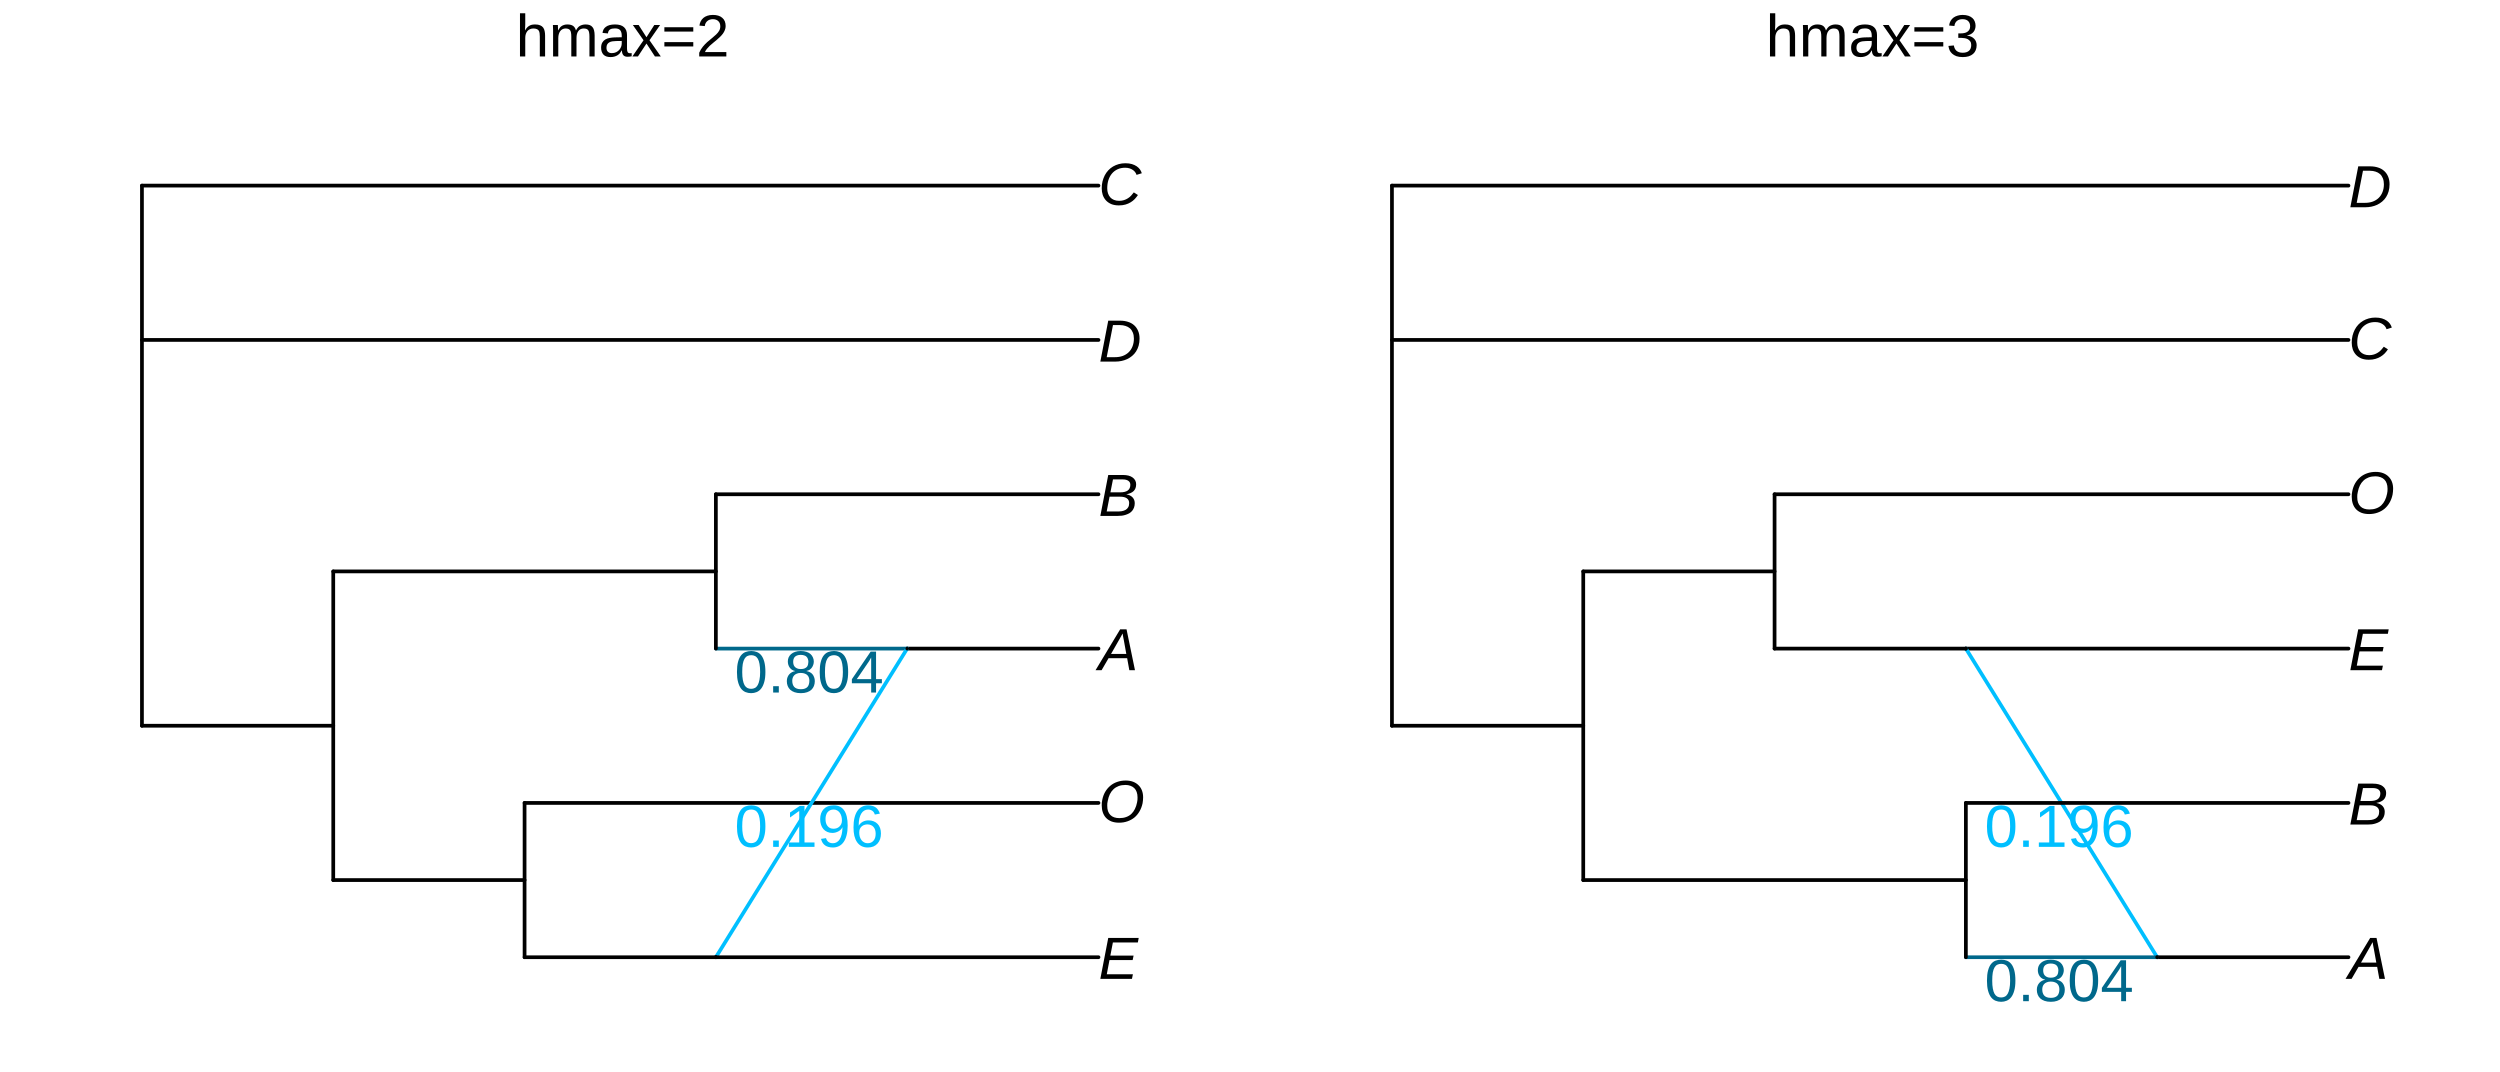
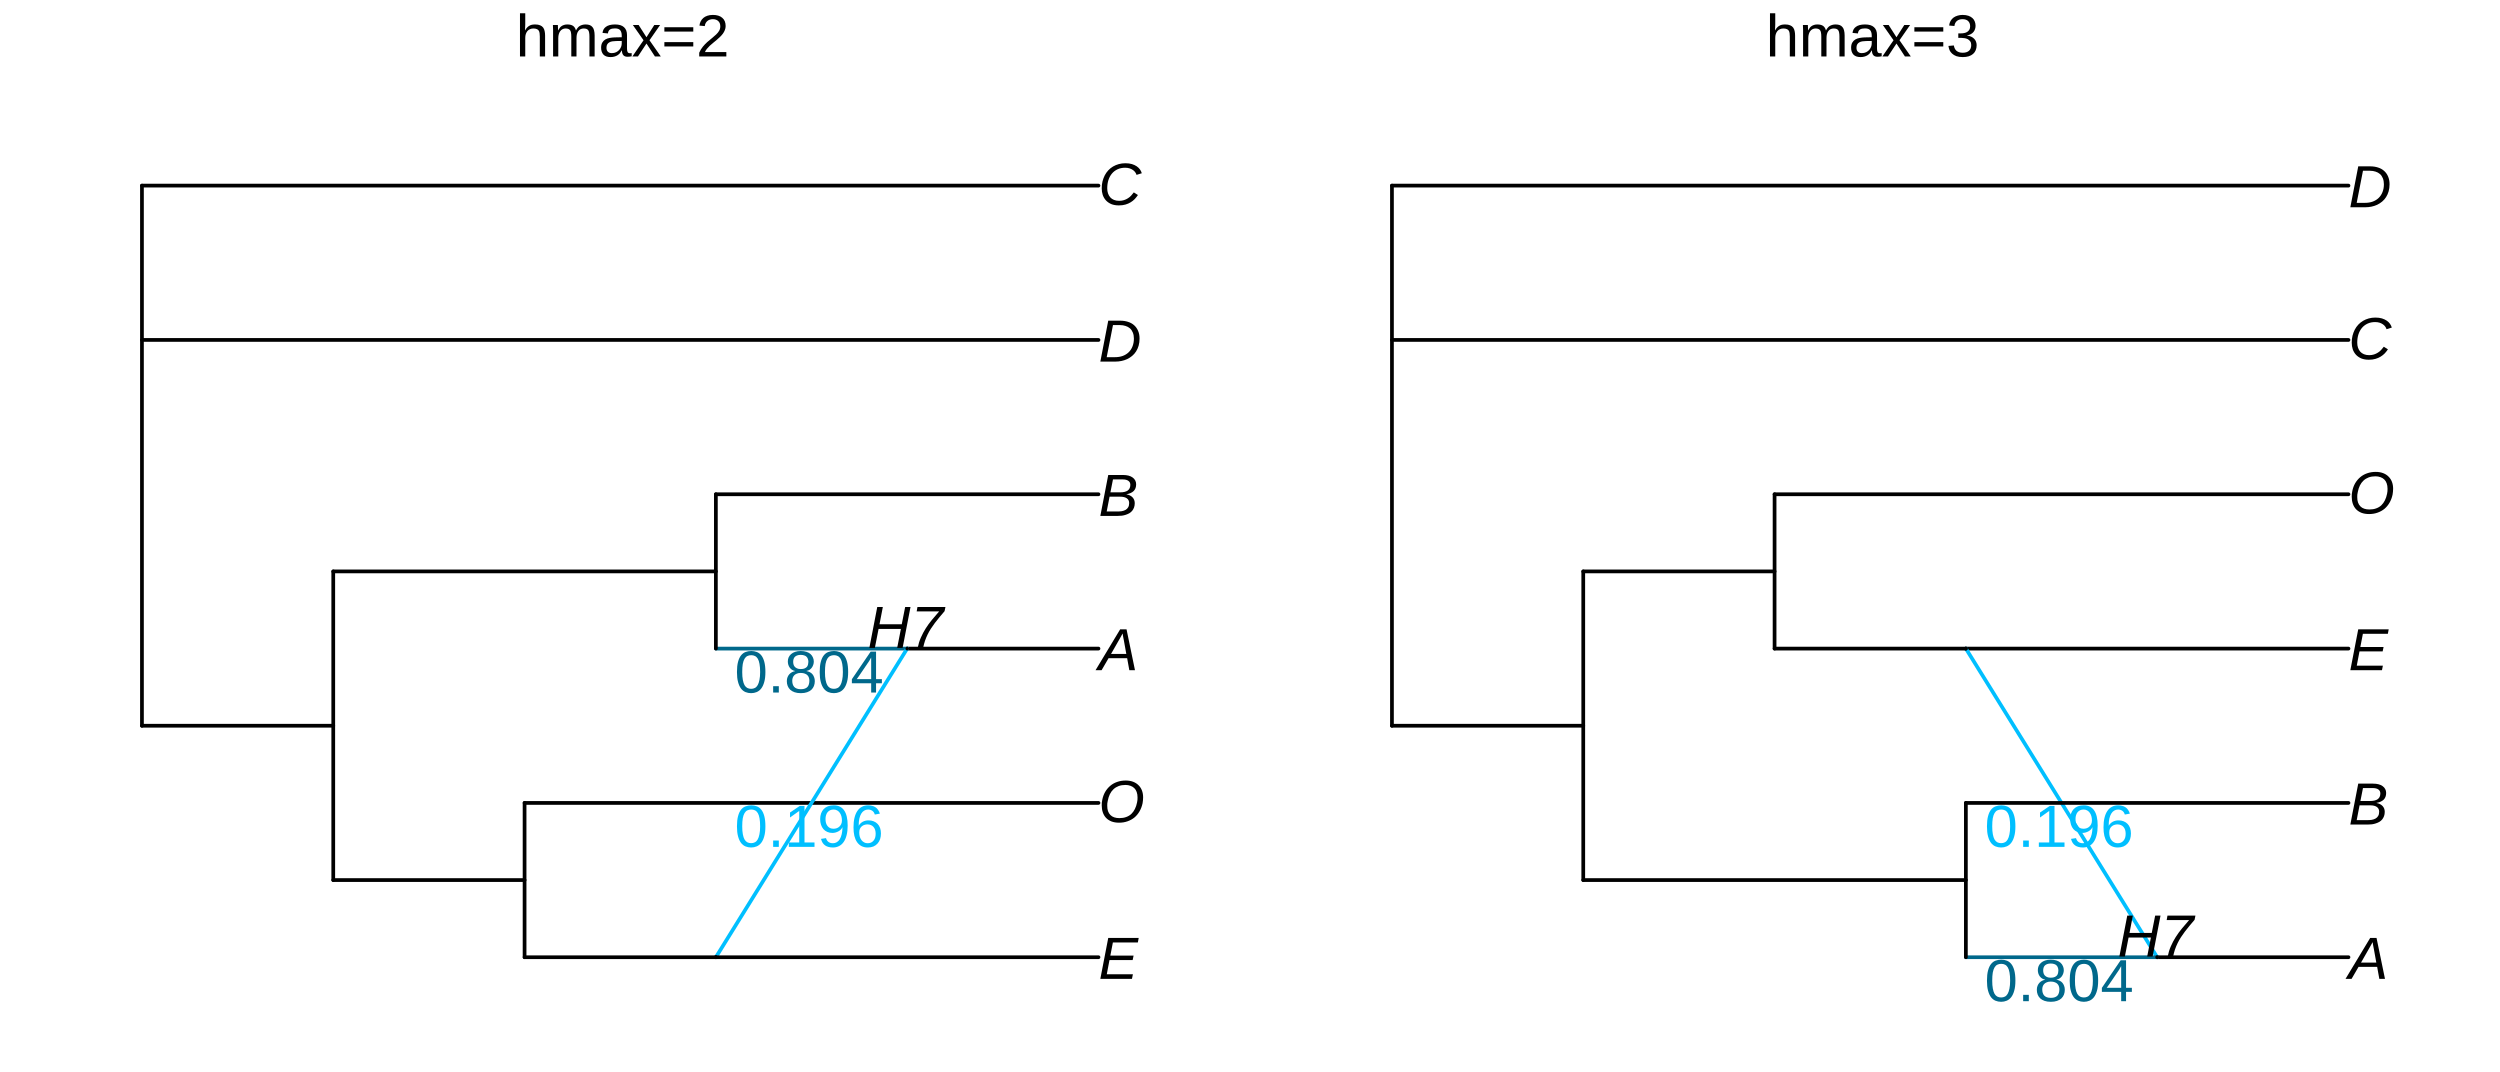
<svg xmlns="http://www.w3.org/2000/svg" xmlns:xlink="http://www.w3.org/1999/xlink" width="504pt" height="216pt" viewBox="0 0 504 216" version="1.1">
  <defs>
    <g>
      <symbol overflow="visible" id="glyph0-0">
        <path style="stroke:none;" d="M 0.406 0 L 0.406 -8 L 3.594 -8 L 3.594 0 Z M 0.797 -0.406 L 3.188 -0.406 L 3.188 -7.594 L 0.797 -7.594 Z M 0.797 -0.406 " />
      </symbol>
      <symbol overflow="visible" id="glyph0-1">
        <path style="stroke:none;" d="M 7.953 -1.969 C 7.766 -1.688 7.551 -1.414 7.312 -1.156 C 7.07 -0.906 6.797 -0.688 6.484 -0.5 C 6.18 -0.312 5.832 -0.16 5.438 -0.047 C 5.051 0.066 4.609 0.125 4.109 0.125 C 3.523 0.125 3.016 0.035 2.578 -0.141 C 2.148 -0.328 1.789 -0.578 1.5 -0.891 C 1.219 -1.203 1.004 -1.566 0.859 -1.984 C 0.723 -2.398 0.656 -2.848 0.656 -3.328 C 0.656 -3.816 0.707 -4.281 0.812 -4.719 C 0.926 -5.156 1.078 -5.562 1.266 -5.938 C 1.461 -6.312 1.703 -6.648 1.984 -6.953 C 2.266 -7.254 2.582 -7.508 2.938 -7.719 C 3.289 -7.926 3.676 -8.086 4.094 -8.203 C 4.508 -8.316 4.953 -8.375 5.422 -8.375 C 5.93 -8.375 6.375 -8.316 6.75 -8.203 C 7.125 -8.086 7.445 -7.938 7.719 -7.75 C 7.988 -7.562 8.207 -7.348 8.375 -7.109 C 8.539 -6.867 8.66 -6.617 8.734 -6.359 L 7.672 -6.031 C 7.617 -6.219 7.531 -6.395 7.406 -6.562 C 7.281 -6.738 7.125 -6.891 6.938 -7.016 C 6.75 -7.148 6.523 -7.258 6.266 -7.344 C 6.004 -7.426 5.707 -7.469 5.375 -7.469 C 4.801 -7.469 4.289 -7.363 3.844 -7.156 C 3.395 -6.945 3.016 -6.656 2.703 -6.281 C 2.398 -5.914 2.164 -5.477 2 -4.969 C 1.844 -4.469 1.766 -3.914 1.766 -3.312 C 1.766 -2.945 1.816 -2.609 1.922 -2.297 C 2.023 -1.992 2.176 -1.727 2.375 -1.5 C 2.57 -1.281 2.82 -1.109 3.125 -0.984 C 3.426 -0.859 3.773 -0.797 4.172 -0.797 C 4.523 -0.797 4.848 -0.844 5.141 -0.938 C 5.43 -1.031 5.695 -1.156 5.938 -1.312 C 6.188 -1.469 6.406 -1.648 6.594 -1.859 C 6.789 -2.066 6.969 -2.281 7.125 -2.5 Z M 7.953 -1.969 " />
      </symbol>
      <symbol overflow="visible" id="glyph0-2">
        <path style="stroke:none;" d="M 4.359 -8.25 C 4.941 -8.25 5.473 -8.172 5.953 -8.016 C 6.43 -7.867 6.844 -7.641 7.188 -7.328 C 7.531 -7.023 7.797 -6.648 7.984 -6.203 C 8.18 -5.754 8.281 -5.234 8.281 -4.641 C 8.281 -4.117 8.219 -3.641 8.094 -3.203 C 7.969 -2.773 7.797 -2.391 7.578 -2.047 C 7.359 -1.703 7.094 -1.398 6.781 -1.141 C 6.477 -0.891 6.145 -0.676 5.781 -0.5 C 5.414 -0.332 5.031 -0.207 4.625 -0.125 C 4.219 -0.039 3.801 0 3.375 0 L 0.375 0 L 1.969 -8.25 Z M 1.656 -0.891 L 3.328 -0.891 C 3.898 -0.891 4.422 -0.973 4.891 -1.141 C 5.359 -1.316 5.758 -1.566 6.094 -1.891 C 6.426 -2.211 6.68 -2.602 6.859 -3.062 C 7.047 -3.531 7.141 -4.055 7.141 -4.641 C 7.141 -5.109 7.066 -5.516 6.922 -5.859 C 6.785 -6.203 6.594 -6.484 6.344 -6.703 C 6.094 -6.922 5.797 -7.082 5.453 -7.188 C 5.109 -7.301 4.738 -7.359 4.344 -7.359 L 2.922 -7.359 Z M 1.656 -0.891 " />
      </symbol>
      <symbol overflow="visible" id="glyph0-3">
        <path style="stroke:none;" d="M 1.969 -8.25 L 4.953 -8.25 C 5.359 -8.25 5.723 -8.207 6.047 -8.125 C 6.379 -8.039 6.656 -7.914 6.875 -7.75 C 7.102 -7.594 7.281 -7.395 7.406 -7.156 C 7.531 -6.926 7.594 -6.664 7.594 -6.375 C 7.594 -5.801 7.426 -5.348 7.094 -5.016 C 6.758 -4.691 6.266 -4.473 5.609 -4.359 C 5.891 -4.305 6.133 -4.227 6.344 -4.125 C 6.551 -4.02 6.727 -3.891 6.875 -3.734 C 7.02 -3.578 7.129 -3.398 7.203 -3.203 C 7.273 -3.004 7.312 -2.797 7.312 -2.578 C 7.312 -2.254 7.266 -1.961 7.172 -1.703 C 7.078 -1.453 6.953 -1.227 6.797 -1.031 C 6.641 -0.844 6.453 -0.68 6.234 -0.547 C 6.016 -0.422 5.773 -0.316 5.516 -0.234 C 5.266 -0.148 5 -0.086 4.719 -0.047 C 4.438 -0.016 4.148 0 3.859 0 L 0.375 0 Z M 2.406 -4.75 L 4.344 -4.75 C 5.051 -4.75 5.57 -4.875 5.906 -5.125 C 6.25 -5.383 6.422 -5.766 6.422 -6.266 C 6.422 -6.629 6.285 -6.898 6.016 -7.078 C 5.754 -7.266 5.367 -7.359 4.859 -7.359 L 2.922 -7.359 Z M 1.656 -0.891 L 3.812 -0.891 C 4.113 -0.891 4.41 -0.91 4.703 -0.953 C 4.992 -1.004 5.25 -1.094 5.469 -1.219 C 5.688 -1.344 5.859 -1.516 5.984 -1.734 C 6.117 -1.953 6.188 -2.238 6.188 -2.594 C 6.188 -3.008 6.031 -3.328 5.719 -3.547 C 5.406 -3.766 4.961 -3.875 4.391 -3.875 L 2.234 -3.875 Z M 1.656 -0.891 " />
      </symbol>
      <symbol overflow="visible" id="glyph0-4">
        <path style="stroke:none;" d="M 6.219 0 L 5.781 -2.422 L 2.031 -2.422 L 0.625 0 L -0.594 0 L 4.375 -8.25 L 5.656 -8.25 L 7.359 0 Z M 5.109 -6.062 C 5.078 -6.219 5.047 -6.367 5.016 -6.516 C 4.984 -6.672 4.957 -6.812 4.938 -6.938 C 4.914 -7.07 4.898 -7.18 4.891 -7.266 C 4.879 -7.348 4.867 -7.395 4.859 -7.406 C 4.859 -7.395 4.832 -7.344 4.781 -7.25 C 4.738 -7.164 4.68 -7.062 4.609 -6.938 C 4.535 -6.812 4.457 -6.672 4.375 -6.516 C 4.289 -6.359 4.203 -6.203 4.109 -6.047 L 2.531 -3.281 L 5.609 -3.281 Z M 5.109 -6.062 " />
      </symbol>
      <symbol overflow="visible" id="glyph0-5">
        <path style="stroke:none;" d="M 5.5 -8.375 C 6.062 -8.375 6.555 -8.289 6.984 -8.125 C 7.422 -7.957 7.785 -7.723 8.078 -7.422 C 8.379 -7.129 8.609 -6.773 8.766 -6.359 C 8.922 -5.941 9 -5.484 9 -4.984 C 9 -4.797 8.988 -4.598 8.969 -4.391 C 8.945 -4.18 8.922 -3.984 8.891 -3.797 C 8.766 -3.203 8.562 -2.66 8.281 -2.172 C 8.008 -1.691 7.672 -1.281 7.266 -0.938 C 6.859 -0.602 6.391 -0.344 5.859 -0.156 C 5.336 0.031 4.77 0.125 4.156 0.125 C 3.57 0.125 3.062 0.039 2.625 -0.125 C 2.188 -0.301 1.82 -0.539 1.531 -0.844 C 1.238 -1.156 1.02 -1.523 0.875 -1.953 C 0.727 -2.379 0.656 -2.848 0.656 -3.359 C 0.656 -3.535 0.66 -3.719 0.672 -3.906 C 0.691 -4.094 0.723 -4.285 0.766 -4.484 C 0.879 -5.066 1.07 -5.598 1.344 -6.078 C 1.625 -6.555 1.969 -6.969 2.375 -7.312 C 2.781 -7.656 3.242 -7.914 3.766 -8.094 C 4.297 -8.281 4.875 -8.375 5.5 -8.375 Z M 5.438 -7.484 C 4.926 -7.484 4.473 -7.41 4.078 -7.266 C 3.68 -7.117 3.332 -6.906 3.031 -6.625 C 2.738 -6.352 2.492 -6.02 2.297 -5.625 C 2.109 -5.238 1.969 -4.797 1.875 -4.297 C 1.832 -4.117 1.801 -3.945 1.781 -3.781 C 1.77 -3.613 1.766 -3.453 1.766 -3.297 C 1.766 -2.879 1.816 -2.516 1.922 -2.203 C 2.035 -1.891 2.195 -1.629 2.406 -1.422 C 2.613 -1.211 2.867 -1.055 3.172 -0.953 C 3.484 -0.848 3.828 -0.797 4.203 -0.797 C 4.723 -0.797 5.18 -0.867 5.578 -1.016 C 5.984 -1.16 6.332 -1.367 6.625 -1.641 C 6.914 -1.922 7.156 -2.254 7.344 -2.641 C 7.539 -3.035 7.688 -3.477 7.781 -3.969 C 7.82 -4.133 7.848 -4.301 7.859 -4.469 C 7.867 -4.645 7.875 -4.812 7.875 -4.969 C 7.875 -5.383 7.816 -5.75 7.703 -6.062 C 7.598 -6.375 7.438 -6.633 7.219 -6.844 C 7.008 -7.051 6.754 -7.207 6.453 -7.312 C 6.148 -7.426 5.812 -7.484 5.438 -7.484 Z M 5.438 -7.484 " />
      </symbol>
      <symbol overflow="visible" id="glyph0-6">
        <path style="stroke:none;" d="M 0.375 0 L 1.969 -8.25 L 8.109 -8.25 L 7.938 -7.344 L 2.906 -7.344 L 2.391 -4.688 L 7.078 -4.688 L 6.891 -3.797 L 2.219 -3.797 L 1.672 -0.922 L 6.938 -0.922 L 6.75 0 Z M 0.375 0 " />
+       </symbol>
+       <symbol overflow="visible" id="glyph0-7">
+         <path style="stroke:none;" d="M 5.984 0 L 6.734 -3.828 L 2.234 -3.828 L 1.484 0 L 0.375 0 L 1.969 -8.25 L 3.094 -8.25 L 2.422 -4.766 L 6.906 -4.766 L 7.594 -8.25 L 8.672 -8.25 L 7.078 0 Z M 5.984 0 " />
+       </symbol>
+       <symbol overflow="visible" id="glyph0-8">
+         <path style="stroke:none;" d="M 6.875 -7.406 C 6.52 -6.977 6.176 -6.57 5.844 -6.188 C 5.52 -5.801 5.211 -5.414 4.922 -5.031 C 4.641 -4.656 4.375 -4.273 4.125 -3.891 C 3.875 -3.504 3.648 -3.109 3.453 -2.703 C 3.254 -2.297 3.078 -1.867 2.922 -1.422 C 2.773 -0.973 2.648 -0.5 2.547 0 L 1.453 0 C 1.598 -0.75 1.812 -1.441 2.094 -2.078 C 2.375 -2.723 2.703 -3.344 3.078 -3.938 C 3.453 -4.531 3.867 -5.102 4.328 -5.656 C 4.785 -6.219 5.27 -6.785 5.781 -7.359 L 1.25 -7.359 L 1.406 -8.25 L 7.047 -8.25 Z M 6.875 -7.406 " />
      </symbol>
      <symbol overflow="visible" id="glyph1-0">
        <path style="stroke:none;" d="M 0.406 0 L 0.406 -8 L 3.594 -8 L 3.594 0 Z M 0.797 -0.406 L 3.188 -0.406 L 3.188 -7.594 L 0.797 -7.594 Z M 0.797 -0.406 " />
      </symbol>
      <symbol overflow="visible" id="glyph1-1">
        <path style="stroke:none;" d="M 6.203 -4.125 C 6.203 -3.332 6.125 -2.664 5.969 -2.125 C 5.82 -1.582 5.617 -1.145 5.359 -0.812 C 5.098 -0.477 4.789 -0.238 4.438 -0.094 C 4.094 0.051 3.723 0.125 3.328 0.125 C 2.922 0.125 2.539 0.051 2.188 -0.094 C 1.844 -0.238 1.539 -0.477 1.281 -0.812 C 1.031 -1.145 0.832 -1.582 0.688 -2.125 C 0.539 -2.664 0.469 -3.332 0.469 -4.125 C 0.469 -4.957 0.539 -5.645 0.688 -6.188 C 0.832 -6.738 1.035 -7.176 1.297 -7.5 C 1.555 -7.82 1.859 -8.047 2.203 -8.172 C 2.555 -8.305 2.941 -8.375 3.359 -8.375 C 3.754 -8.375 4.125 -8.305 4.469 -8.172 C 4.812 -8.047 5.113 -7.82 5.375 -7.5 C 5.633 -7.176 5.836 -6.738 5.984 -6.188 C 6.129 -5.645 6.203 -4.957 6.203 -4.125 Z M 5.141 -4.125 C 5.141 -4.781 5.098 -5.328 5.016 -5.766 C 4.941 -6.203 4.828 -6.551 4.672 -6.812 C 4.516 -7.07 4.328 -7.254 4.109 -7.359 C 3.891 -7.473 3.641 -7.531 3.359 -7.531 C 3.055 -7.531 2.789 -7.473 2.562 -7.359 C 2.344 -7.254 2.156 -7.07 2 -6.812 C 1.844 -6.551 1.723 -6.203 1.641 -5.766 C 1.566 -5.328 1.531 -4.781 1.531 -4.125 C 1.531 -3.5 1.57 -2.969 1.656 -2.531 C 1.738 -2.094 1.852 -1.742 2 -1.484 C 2.156 -1.223 2.344 -1.035 2.562 -0.922 C 2.789 -0.805 3.047 -0.75 3.328 -0.75 C 3.609 -0.75 3.859 -0.805 4.078 -0.922 C 4.305 -1.035 4.492 -1.223 4.641 -1.484 C 4.797 -1.742 4.914 -2.094 5 -2.531 C 5.094 -2.969 5.141 -3.5 5.141 -4.125 Z M 5.141 -4.125 " />
      </symbol>
      <symbol overflow="visible" id="glyph1-2">
        <path style="stroke:none;" d="M 1.094 0 L 1.094 -1.281 L 2.234 -1.281 L 2.234 0 Z M 1.094 0 " />
      </symbol>
      <symbol overflow="visible" id="glyph1-3">
        <path style="stroke:none;" d="M 0.922 0 L 0.922 -0.891 L 3.016 -0.891 L 3.016 -7.25 L 1.156 -5.922 L 1.156 -6.922 L 3.109 -8.25 L 4.078 -8.25 L 4.078 -0.891 L 6.094 -0.891 L 6.094 0 Z M 0.922 0 " />
      </symbol>
      <symbol overflow="visible" id="glyph1-4">
        <path style="stroke:none;" d="M 6.109 -4.297 C 6.109 -3.555 6.035 -2.91 5.891 -2.359 C 5.754 -1.805 5.555 -1.348 5.297 -0.984 C 5.047 -0.617 4.734 -0.344 4.359 -0.156 C 3.992 0.031 3.582 0.125 3.125 0.125 C 2.801 0.125 2.508 0.086 2.25 0.016 C 2 -0.047 1.773 -0.145 1.578 -0.281 C 1.379 -0.414 1.207 -0.594 1.062 -0.812 C 0.926 -1.031 0.816 -1.297 0.734 -1.609 L 1.734 -1.766 C 1.848 -1.41 2.02 -1.148 2.25 -0.984 C 2.488 -0.816 2.785 -0.734 3.141 -0.734 C 3.422 -0.734 3.676 -0.801 3.906 -0.938 C 4.145 -1.07 4.348 -1.273 4.516 -1.547 C 4.68 -1.816 4.812 -2.156 4.906 -2.562 C 5 -2.969 5.051 -3.441 5.062 -3.984 C 4.977 -3.797 4.863 -3.629 4.719 -3.484 C 4.582 -3.348 4.422 -3.227 4.234 -3.125 C 4.055 -3.031 3.859 -2.953 3.641 -2.891 C 3.43 -2.836 3.223 -2.812 3.016 -2.812 C 2.641 -2.812 2.301 -2.879 2 -3.016 C 1.695 -3.148 1.438 -3.336 1.219 -3.578 C 1.008 -3.828 0.848 -4.117 0.734 -4.453 C 0.617 -4.797 0.562 -5.18 0.562 -5.609 C 0.562 -6.023 0.625 -6.406 0.75 -6.75 C 0.875 -7.094 1.051 -7.383 1.281 -7.625 C 1.52 -7.875 1.805 -8.062 2.141 -8.188 C 2.484 -8.312 2.875 -8.375 3.312 -8.375 C 4.227 -8.375 4.922 -8.035 5.391 -7.359 C 5.867 -6.68 6.109 -5.66 6.109 -4.297 Z M 4.953 -5.312 C 4.953 -5.613 4.914 -5.898 4.844 -6.172 C 4.77 -6.441 4.66 -6.676 4.516 -6.875 C 4.379 -7.07 4.207 -7.227 4 -7.344 C 3.789 -7.469 3.551 -7.531 3.281 -7.531 C 3.02 -7.531 2.785 -7.484 2.578 -7.391 C 2.379 -7.297 2.207 -7.164 2.062 -7 C 1.926 -6.832 1.82 -6.629 1.75 -6.391 C 1.676 -6.16 1.641 -5.898 1.641 -5.609 C 1.641 -5.328 1.672 -5.066 1.734 -4.828 C 1.805 -4.586 1.91 -4.379 2.047 -4.203 C 2.18 -4.035 2.348 -3.898 2.547 -3.797 C 2.754 -3.703 2.992 -3.656 3.266 -3.656 C 3.461 -3.656 3.66 -3.688 3.859 -3.75 C 4.055 -3.812 4.234 -3.91 4.391 -4.047 C 4.555 -4.191 4.691 -4.367 4.797 -4.578 C 4.898 -4.785 4.953 -5.031 4.953 -5.312 Z M 4.953 -5.312 " />
      </symbol>
      <symbol overflow="visible" id="glyph1-5">
        <path style="stroke:none;" d="M 6.141 -2.703 C 6.141 -2.285 6.082 -1.906 5.969 -1.562 C 5.852 -1.219 5.68 -0.922 5.453 -0.672 C 5.234 -0.422 4.957 -0.223 4.625 -0.078 C 4.289 0.055 3.91 0.125 3.484 0.125 C 3.004 0.125 2.582 0.031 2.219 -0.156 C 1.863 -0.344 1.566 -0.609 1.328 -0.953 C 1.086 -1.297 0.906 -1.719 0.781 -2.219 C 0.664 -2.727 0.609 -3.301 0.609 -3.938 C 0.609 -4.676 0.676 -5.32 0.812 -5.875 C 0.945 -6.426 1.141 -6.883 1.391 -7.25 C 1.648 -7.625 1.961 -7.906 2.328 -8.094 C 2.691 -8.281 3.102 -8.375 3.562 -8.375 C 3.844 -8.375 4.102 -8.344 4.344 -8.281 C 4.594 -8.227 4.816 -8.133 5.016 -8 C 5.223 -7.875 5.398 -7.703 5.547 -7.484 C 5.703 -7.273 5.828 -7.016 5.922 -6.703 L 4.906 -6.516 C 4.801 -6.867 4.629 -7.125 4.391 -7.281 C 4.148 -7.445 3.867 -7.531 3.547 -7.531 C 3.266 -7.531 3.004 -7.457 2.766 -7.312 C 2.535 -7.176 2.336 -6.973 2.172 -6.703 C 2.004 -6.43 1.875 -6.086 1.781 -5.672 C 1.695 -5.266 1.656 -4.789 1.656 -4.25 C 1.852 -4.602 2.125 -4.875 2.469 -5.062 C 2.812 -5.25 3.207 -5.344 3.656 -5.344 C 4.031 -5.344 4.367 -5.281 4.672 -5.156 C 4.984 -5.031 5.25 -4.852 5.469 -4.625 C 5.688 -4.406 5.852 -4.129 5.969 -3.797 C 6.082 -3.473 6.141 -3.109 6.141 -2.703 Z M 5.078 -2.656 C 5.078 -2.938 5.039 -3.191 4.969 -3.422 C 4.895 -3.66 4.785 -3.859 4.641 -4.016 C 4.504 -4.18 4.332 -4.305 4.125 -4.391 C 3.926 -4.484 3.688 -4.531 3.406 -4.531 C 3.219 -4.531 3.023 -4.5 2.828 -4.438 C 2.629 -4.383 2.453 -4.289 2.297 -4.156 C 2.141 -4.031 2.008 -3.863 1.906 -3.656 C 1.812 -3.457 1.766 -3.207 1.766 -2.906 C 1.766 -2.602 1.801 -2.316 1.875 -2.047 C 1.957 -1.785 2.07 -1.555 2.219 -1.359 C 2.363 -1.172 2.539 -1.02 2.75 -0.906 C 2.957 -0.789 3.191 -0.734 3.453 -0.734 C 3.703 -0.734 3.926 -0.773 4.125 -0.859 C 4.332 -0.953 4.504 -1.082 4.641 -1.25 C 4.785 -1.414 4.895 -1.613 4.969 -1.844 C 5.039 -2.082 5.078 -2.352 5.078 -2.656 Z M 5.078 -2.656 " />
      </symbol>
      <symbol overflow="visible" id="glyph1-6">
        <path style="stroke:none;" d="M 6.156 -2.297 C 6.156 -1.953 6.098 -1.629 5.984 -1.328 C 5.867 -1.035 5.695 -0.781 5.469 -0.562 C 5.25 -0.352 4.957 -0.188 4.594 -0.062 C 4.238 0.062 3.82 0.125 3.344 0.125 C 2.852 0.125 2.43 0.062 2.078 -0.062 C 1.723 -0.188 1.43 -0.352 1.203 -0.562 C 0.973 -0.781 0.801 -1.035 0.688 -1.328 C 0.57 -1.617 0.516 -1.941 0.516 -2.297 C 0.516 -2.598 0.562 -2.863 0.656 -3.094 C 0.75 -3.332 0.875 -3.535 1.031 -3.703 C 1.188 -3.867 1.363 -4.004 1.562 -4.109 C 1.758 -4.211 1.961 -4.281 2.172 -4.312 L 2.172 -4.344 C 1.941 -4.395 1.734 -4.477 1.547 -4.594 C 1.367 -4.719 1.219 -4.863 1.094 -5.031 C 0.969 -5.207 0.875 -5.398 0.812 -5.609 C 0.75 -5.816 0.719 -6.035 0.719 -6.266 C 0.719 -6.555 0.77 -6.828 0.875 -7.078 C 0.988 -7.336 1.156 -7.562 1.375 -7.75 C 1.594 -7.945 1.863 -8.098 2.188 -8.203 C 2.508 -8.316 2.883 -8.375 3.312 -8.375 C 3.758 -8.375 4.148 -8.316 4.484 -8.203 C 4.816 -8.098 5.086 -7.945 5.297 -7.75 C 5.516 -7.551 5.676 -7.32 5.781 -7.062 C 5.895 -6.812 5.953 -6.539 5.953 -6.25 C 5.953 -6.02 5.914 -5.801 5.844 -5.594 C 5.781 -5.395 5.688 -5.207 5.562 -5.031 C 5.445 -4.863 5.297 -4.719 5.109 -4.594 C 4.93 -4.477 4.723 -4.398 4.484 -4.359 L 4.484 -4.328 C 4.723 -4.285 4.941 -4.211 5.141 -4.109 C 5.348 -4.016 5.523 -3.879 5.672 -3.703 C 5.816 -3.535 5.93 -3.332 6.016 -3.094 C 6.109 -2.863 6.156 -2.598 6.156 -2.297 Z M 4.859 -6.188 C 4.859 -6.395 4.828 -6.582 4.766 -6.75 C 4.711 -6.926 4.625 -7.078 4.5 -7.203 C 4.383 -7.328 4.227 -7.422 4.031 -7.484 C 3.844 -7.555 3.602 -7.594 3.312 -7.594 C 3.039 -7.594 2.805 -7.555 2.609 -7.484 C 2.422 -7.422 2.266 -7.328 2.141 -7.203 C 2.016 -7.078 1.926 -6.926 1.875 -6.75 C 1.82 -6.582 1.797 -6.395 1.797 -6.188 C 1.797 -6.031 1.816 -5.863 1.859 -5.688 C 1.898 -5.52 1.977 -5.363 2.094 -5.219 C 2.207 -5.082 2.363 -4.969 2.562 -4.875 C 2.758 -4.781 3.016 -4.734 3.328 -4.734 C 3.66 -4.734 3.926 -4.781 4.125 -4.875 C 4.332 -4.969 4.488 -5.082 4.594 -5.219 C 4.695 -5.363 4.766 -5.52 4.797 -5.688 C 4.836 -5.863 4.859 -6.031 4.859 -6.188 Z M 5.062 -2.406 C 5.062 -2.602 5.031 -2.797 4.969 -2.984 C 4.914 -3.172 4.82 -3.332 4.688 -3.469 C 4.562 -3.613 4.383 -3.727 4.156 -3.812 C 3.938 -3.906 3.656 -3.953 3.312 -3.953 C 3.008 -3.953 2.75 -3.906 2.531 -3.812 C 2.312 -3.727 2.133 -3.613 2 -3.469 C 1.863 -3.32 1.766 -3.156 1.703 -2.969 C 1.641 -2.781 1.609 -2.582 1.609 -2.375 C 1.609 -2.125 1.641 -1.895 1.703 -1.688 C 1.766 -1.477 1.863 -1.297 2 -1.141 C 2.133 -0.992 2.312 -0.879 2.531 -0.797 C 2.758 -0.711 3.035 -0.672 3.359 -0.672 C 3.672 -0.672 3.938 -0.711 4.156 -0.797 C 4.375 -0.879 4.551 -0.992 4.688 -1.141 C 4.82 -1.297 4.914 -1.477 4.969 -1.688 C 5.031 -1.906 5.062 -2.145 5.062 -2.406 Z M 5.062 -2.406 " />
      </symbol>
      <symbol overflow="visible" id="glyph1-7">
        <path style="stroke:none;" d="M 5.156 -1.875 L 5.156 0 L 4.172 0 L 4.172 -1.875 L 0.281 -1.875 L 0.281 -2.688 L 4.062 -8.25 L 5.156 -8.25 L 5.156 -2.703 L 6.328 -2.703 L 6.328 -1.875 Z M 4.172 -7.062 C 4.16 -7.039 4.141 -7.004 4.109 -6.953 C 4.078 -6.898 4.039 -6.836 4 -6.766 C 3.957 -6.691 3.914 -6.617 3.875 -6.547 C 3.844 -6.473 3.812 -6.414 3.781 -6.375 L 1.656 -3.25 C 1.633 -3.219 1.602 -3.176 1.562 -3.125 C 1.531 -3.07 1.492 -3.02 1.453 -2.969 C 1.422 -2.914 1.383 -2.863 1.344 -2.812 C 1.301 -2.77 1.27 -2.734 1.25 -2.703 L 4.172 -2.703 Z M 4.172 -7.062 " />
      </symbol>
      <symbol overflow="visible" id="glyph1-8">
        <path style="stroke:none;" d="M 1.859 -5.25 C 1.973 -5.469 2.098 -5.648 2.234 -5.797 C 2.367 -5.953 2.52 -6.078 2.688 -6.172 C 2.852 -6.273 3.031 -6.348 3.219 -6.391 C 3.414 -6.43 3.641 -6.453 3.891 -6.453 C 4.297 -6.453 4.629 -6.395 4.891 -6.281 C 5.148 -6.176 5.352 -6.023 5.5 -5.828 C 5.645 -5.629 5.742 -5.395 5.797 -5.125 C 5.859 -4.852 5.891 -4.551 5.891 -4.219 L 5.891 0 L 4.828 0 L 4.828 -4.016 C 4.828 -4.285 4.812 -4.52 4.781 -4.719 C 4.75 -4.926 4.688 -5.098 4.594 -5.234 C 4.5 -5.367 4.363 -5.469 4.188 -5.531 C 4.02 -5.602 3.801 -5.641 3.531 -5.641 C 3.281 -5.641 3.051 -5.594 2.844 -5.5 C 2.645 -5.414 2.473 -5.289 2.328 -5.125 C 2.191 -4.957 2.082 -4.754 2 -4.516 C 1.926 -4.285 1.891 -4.023 1.891 -3.734 L 1.891 0 L 0.828 0 L 0.828 -8.703 L 1.891 -8.703 L 1.891 -6.438 C 1.891 -6.301 1.883 -6.172 1.875 -6.047 C 1.875 -5.922 1.867 -5.801 1.859 -5.688 C 1.859 -5.582 1.852 -5.488 1.844 -5.406 C 1.844 -5.332 1.844 -5.281 1.844 -5.25 Z M 1.859 -5.25 " />
      </symbol>
      <symbol overflow="visible" id="glyph1-9">
        <path style="stroke:none;" d="M 4.5 0 L 4.5 -4.016 C 4.5 -4.328 4.477 -4.586 4.438 -4.797 C 4.406 -5.004 4.344 -5.172 4.25 -5.297 C 4.156 -5.422 4.031 -5.508 3.875 -5.562 C 3.727 -5.613 3.551 -5.641 3.344 -5.641 C 3.113 -5.641 2.91 -5.594 2.734 -5.5 C 2.555 -5.414 2.406 -5.289 2.281 -5.125 C 2.156 -4.957 2.055 -4.754 1.984 -4.516 C 1.91 -4.273 1.875 -3.992 1.875 -3.672 L 1.875 0 L 0.828 0 L 0.828 -4.984 C 0.828 -5.117 0.828 -5.258 0.828 -5.406 C 0.828 -5.551 0.82 -5.688 0.812 -5.812 C 0.812 -5.945 0.805 -6.062 0.797 -6.156 C 0.797 -6.25 0.797 -6.312 0.797 -6.344 L 1.797 -6.344 C 1.797 -6.32 1.797 -6.266 1.797 -6.172 C 1.805 -6.086 1.812 -5.988 1.812 -5.875 C 1.82 -5.77 1.828 -5.66 1.828 -5.547 C 1.836 -5.43 1.844 -5.332 1.844 -5.25 L 1.859 -5.25 C 1.953 -5.438 2.051 -5.602 2.156 -5.75 C 2.27 -5.906 2.398 -6.031 2.547 -6.125 C 2.691 -6.227 2.859 -6.305 3.047 -6.359 C 3.234 -6.422 3.453 -6.453 3.703 -6.453 C 4.191 -6.453 4.57 -6.359 4.844 -6.172 C 5.125 -5.984 5.32 -5.676 5.438 -5.25 L 5.453 -5.25 C 5.547 -5.438 5.648 -5.602 5.766 -5.75 C 5.879 -5.906 6.016 -6.031 6.172 -6.125 C 6.328 -6.227 6.504 -6.305 6.703 -6.359 C 6.898 -6.422 7.125 -6.453 7.375 -6.453 C 7.695 -6.453 7.973 -6.41 8.203 -6.328 C 8.43 -6.242 8.617 -6.109 8.766 -5.922 C 8.922 -5.742 9.031 -5.516 9.094 -5.234 C 9.164 -4.953 9.203 -4.613 9.203 -4.219 L 9.203 0 L 8.156 0 L 8.156 -4.016 C 8.156 -4.328 8.133 -4.586 8.094 -4.797 C 8.062 -5.004 8 -5.172 7.906 -5.297 C 7.812 -5.422 7.691 -5.508 7.547 -5.562 C 7.398 -5.613 7.219 -5.641 7 -5.641 C 6.781 -5.641 6.578 -5.598 6.391 -5.516 C 6.211 -5.43 6.062 -5.305 5.938 -5.141 C 5.812 -4.984 5.711 -4.781 5.641 -4.531 C 5.578 -4.281 5.547 -3.992 5.547 -3.672 L 5.547 0 Z M 4.5 0 " />
      </symbol>
      <symbol overflow="visible" id="glyph1-10">
        <path style="stroke:none;" d="M 2.422 0.125 C 1.785 0.125 1.305 -0.039 0.984 -0.375 C 0.672 -0.719 0.516 -1.18 0.516 -1.766 C 0.516 -2.18 0.594 -2.523 0.75 -2.797 C 0.906 -3.066 1.109 -3.273 1.359 -3.422 C 1.617 -3.578 1.91 -3.68 2.234 -3.734 C 2.566 -3.797 2.906 -3.832 3.25 -3.844 L 4.672 -3.875 L 4.672 -4.219 C 4.672 -4.477 4.641 -4.695 4.578 -4.875 C 4.523 -5.062 4.441 -5.211 4.328 -5.328 C 4.223 -5.441 4.082 -5.523 3.906 -5.578 C 3.738 -5.629 3.539 -5.656 3.312 -5.656 C 3.102 -5.656 2.914 -5.641 2.75 -5.609 C 2.594 -5.578 2.453 -5.523 2.328 -5.453 C 2.211 -5.379 2.113 -5.273 2.031 -5.141 C 1.957 -5.016 1.91 -4.848 1.891 -4.641 L 0.797 -4.75 C 0.828 -5 0.895 -5.227 1 -5.438 C 1.113 -5.645 1.27 -5.82 1.469 -5.969 C 1.676 -6.125 1.93 -6.242 2.234 -6.328 C 2.535 -6.41 2.898 -6.453 3.328 -6.453 C 4.129 -6.453 4.727 -6.27 5.125 -5.906 C 5.531 -5.539 5.734 -5.016 5.734 -4.328 L 5.734 -1.594 C 5.734 -1.281 5.773 -1.047 5.859 -0.891 C 5.941 -0.734 6.098 -0.656 6.328 -0.656 C 6.391 -0.656 6.445 -0.656 6.5 -0.656 C 6.562 -0.664 6.617 -0.676 6.672 -0.688 L 6.672 -0.031 C 6.535 0 6.398 0.02 6.266 0.031 C 6.141 0.051 6.004 0.062 5.859 0.062 C 5.66 0.062 5.488 0.035 5.344 -0.016 C 5.207 -0.066 5.094 -0.145 5 -0.25 C 4.906 -0.363 4.832 -0.5 4.781 -0.656 C 4.738 -0.812 4.711 -1 4.703 -1.219 L 4.672 -1.219 C 4.555 -1.008 4.43 -0.82 4.297 -0.656 C 4.16 -0.5 4.004 -0.363 3.828 -0.25 C 3.648 -0.133 3.445 -0.047 3.219 0.016 C 2.988 0.086 2.723 0.125 2.422 0.125 Z M 2.672 -0.672 C 3.004 -0.672 3.297 -0.734 3.547 -0.859 C 3.797 -0.984 4.004 -1.141 4.172 -1.328 C 4.336 -1.523 4.461 -1.734 4.547 -1.953 C 4.629 -2.18 4.672 -2.398 4.672 -2.609 L 4.672 -3.125 L 3.516 -3.109 C 3.254 -3.098 3.008 -3.078 2.781 -3.047 C 2.551 -3.016 2.348 -2.945 2.172 -2.844 C 1.992 -2.75 1.852 -2.613 1.75 -2.438 C 1.645 -2.27 1.594 -2.039 1.594 -1.75 C 1.594 -1.406 1.688 -1.141 1.875 -0.953 C 2.062 -0.766 2.328 -0.672 2.672 -0.672 Z M 2.672 -0.672 " />
      </symbol>
      <symbol overflow="visible" id="glyph1-11">
        <path style="stroke:none;" d="M 4.688 0 L 2.984 -2.609 L 1.266 0 L 0.141 0 L 2.391 -3.266 L 0.234 -6.344 L 1.406 -6.344 L 2.984 -3.875 L 4.562 -6.344 L 5.734 -6.344 L 3.594 -3.266 L 5.875 0 Z M 4.688 0 " />
      </symbol>
      <symbol overflow="visible" id="glyph1-12">
        <path style="stroke:none;" d="M 0.594 -5.016 L 0.594 -5.891 L 6.422 -5.891 L 6.422 -5.016 Z M 0.594 -2.016 L 0.594 -2.891 L 6.422 -2.891 L 6.422 -2.016 Z M 0.594 -2.016 " />
      </symbol>
      <symbol overflow="visible" id="glyph1-13">
        <path style="stroke:none;" d="M 0.609 0 L 0.609 -0.75 C 0.805 -1.207 1.047 -1.609 1.328 -1.953 C 1.617 -2.305 1.922 -2.625 2.234 -2.906 C 2.555 -3.188 2.867 -3.445 3.172 -3.688 C 3.484 -3.938 3.766 -4.18 4.016 -4.422 C 4.266 -4.66 4.469 -4.91 4.625 -5.172 C 4.781 -5.441 4.859 -5.742 4.859 -6.078 C 4.859 -6.316 4.82 -6.523 4.75 -6.703 C 4.676 -6.879 4.57 -7.023 4.438 -7.141 C 4.312 -7.266 4.156 -7.359 3.969 -7.422 C 3.781 -7.484 3.578 -7.516 3.359 -7.516 C 3.141 -7.516 2.938 -7.484 2.75 -7.422 C 2.57 -7.367 2.41 -7.281 2.266 -7.156 C 2.117 -7.039 2 -6.895 1.906 -6.719 C 1.812 -6.551 1.754 -6.352 1.734 -6.125 L 0.656 -6.219 C 0.688 -6.508 0.766 -6.785 0.891 -7.047 C 1.023 -7.316 1.203 -7.551 1.422 -7.75 C 1.648 -7.945 1.922 -8.098 2.234 -8.203 C 2.555 -8.316 2.93 -8.375 3.359 -8.375 C 3.766 -8.375 4.125 -8.328 4.438 -8.234 C 4.758 -8.141 5.031 -7.992 5.25 -7.797 C 5.477 -7.609 5.648 -7.375 5.766 -7.094 C 5.879 -6.812 5.938 -6.488 5.938 -6.125 C 5.938 -5.844 5.883 -5.578 5.781 -5.328 C 5.688 -5.078 5.555 -4.836 5.391 -4.609 C 5.223 -4.379 5.031 -4.16 4.812 -3.953 C 4.594 -3.742 4.363 -3.535 4.125 -3.328 C 3.895 -3.129 3.656 -2.93 3.406 -2.734 C 3.164 -2.535 2.938 -2.336 2.719 -2.141 C 2.508 -1.941 2.32 -1.738 2.156 -1.531 C 1.988 -1.332 1.859 -1.117 1.766 -0.891 L 6.078 -0.891 L 6.078 0 Z M 0.609 0 " />
      </symbol>
      <symbol overflow="visible" id="glyph1-14">
        <path style="stroke:none;" d="M 6.141 -2.281 C 6.141 -1.906 6.078 -1.566 5.953 -1.266 C 5.836 -0.973 5.66 -0.723 5.422 -0.516 C 5.18 -0.305 4.883 -0.145 4.531 -0.031 C 4.188 0.07 3.789 0.125 3.344 0.125 C 2.832 0.125 2.398 0.062 2.047 -0.062 C 1.703 -0.195 1.414 -0.367 1.188 -0.578 C 0.957 -0.785 0.785 -1.02 0.672 -1.281 C 0.566 -1.551 0.492 -1.832 0.453 -2.125 L 1.547 -2.219 C 1.578 -2 1.633 -1.801 1.719 -1.625 C 1.801 -1.445 1.914 -1.289 2.062 -1.156 C 2.207 -1.031 2.383 -0.93 2.594 -0.859 C 2.801 -0.785 3.051 -0.75 3.344 -0.75 C 3.875 -0.75 4.289 -0.879 4.594 -1.141 C 4.895 -1.41 5.047 -1.801 5.047 -2.312 C 5.047 -2.613 4.977 -2.859 4.844 -3.047 C 4.707 -3.234 4.539 -3.379 4.344 -3.484 C 4.145 -3.586 3.926 -3.656 3.688 -3.688 C 3.445 -3.727 3.227 -3.75 3.031 -3.75 L 2.438 -3.75 L 2.438 -4.656 L 3.016 -4.656 C 3.211 -4.656 3.414 -4.676 3.625 -4.719 C 3.844 -4.758 4.039 -4.832 4.219 -4.938 C 4.395 -5.051 4.539 -5.195 4.656 -5.375 C 4.77 -5.562 4.828 -5.797 4.828 -6.078 C 4.828 -6.523 4.695 -6.875 4.438 -7.125 C 4.188 -7.383 3.801 -7.516 3.281 -7.516 C 2.82 -7.516 2.445 -7.395 2.156 -7.156 C 1.875 -6.914 1.707 -6.578 1.656 -6.141 L 0.594 -6.234 C 0.633 -6.598 0.734 -6.91 0.891 -7.172 C 1.047 -7.441 1.242 -7.664 1.484 -7.844 C 1.734 -8.02 2.008 -8.148 2.312 -8.234 C 2.625 -8.328 2.953 -8.375 3.297 -8.375 C 3.754 -8.375 4.148 -8.316 4.484 -8.203 C 4.816 -8.086 5.086 -7.93 5.297 -7.734 C 5.516 -7.535 5.672 -7.301 5.766 -7.031 C 5.867 -6.77 5.922 -6.488 5.922 -6.188 C 5.922 -5.945 5.883 -5.723 5.812 -5.516 C 5.75 -5.305 5.645 -5.113 5.5 -4.938 C 5.363 -4.77 5.188 -4.625 4.969 -4.5 C 4.75 -4.383 4.488 -4.297 4.188 -4.234 L 4.188 -4.219 C 4.52 -4.176 4.805 -4.098 5.047 -3.984 C 5.297 -3.867 5.5 -3.723 5.656 -3.547 C 5.82 -3.379 5.941 -3.188 6.016 -2.969 C 6.098 -2.75 6.141 -2.52 6.141 -2.281 Z M 6.141 -2.281 " />
      </symbol>
    </g>
  </defs>
  <g id="surface151">
    <rect x="0" y="0" width="504" height="216" style="fill:rgb(100%,100%,100%);fill-opacity:1;stroke:none;" />
    <path style="fill:none;stroke-width:0.75;stroke-linecap:round;stroke-linejoin:round;stroke:rgb(0%,0%,0%);stroke-opacity:1;stroke-miterlimit:10;" d="M 28.617 37.422 L 221.453 37.422 " />
    <path style="fill:none;stroke-width:0.75;stroke-linecap:round;stroke-linejoin:round;stroke:rgb(0%,0%,0%);stroke-opacity:1;stroke-miterlimit:10;" d="M 28.617 68.535 L 221.453 68.535 " />
    <path style="fill:none;stroke-width:0.75;stroke-linecap:round;stroke-linejoin:round;stroke:rgb(0%,0%,0%);stroke-opacity:1;stroke-miterlimit:10;" d="M 144.32 99.645 L 221.453 99.645 " />
    <path style="fill:none;stroke-width:0.75;stroke-linecap:round;stroke-linejoin:round;stroke:rgb(0%,0%,0%);stroke-opacity:1;stroke-miterlimit:10;" d="M 182.887 130.754 L 221.453 130.754 " />
    <path style="fill:none;stroke-width:0.75;stroke-linecap:round;stroke-linejoin:round;stroke:rgb(0%,40.784%,54.51%);stroke-opacity:1;stroke-miterlimit:10;" d="M 144.32 130.754 L 182.887 130.754 " />
    <path style="fill:none;stroke-width:0.75;stroke-linecap:round;stroke-linejoin:round;stroke:rgb(0%,0%,0%);stroke-opacity:1;stroke-miterlimit:10;" d="M 67.184 115.199 L 144.32 115.199 " />
    <path style="fill:none;stroke-width:0.75;stroke-linecap:round;stroke-linejoin:round;stroke:rgb(0%,0%,0%);stroke-opacity:1;stroke-miterlimit:10;" d="M 105.754 161.867 L 221.453 161.867 " />
    <path style="fill:none;stroke-width:0.75;stroke-linecap:round;stroke-linejoin:round;stroke:rgb(0%,74.902%,100%);stroke-opacity:1;stroke-miterlimit:10;" d="M 144.32 192.977 L 182.887 130.754 " />
    <path style="fill:none;stroke-width:0.75;stroke-linecap:round;stroke-linejoin:round;stroke:rgb(0%,0%,0%);stroke-opacity:1;stroke-miterlimit:10;" d="M 144.32 192.977 L 221.453 192.977 " />
    <path style="fill:none;stroke-width:0.75;stroke-linecap:round;stroke-linejoin:round;stroke:rgb(0%,0%,0%);stroke-opacity:1;stroke-miterlimit:10;" d="M 105.754 192.977 L 144.32 192.977 " />
    <path style="fill:none;stroke-width:0.75;stroke-linecap:round;stroke-linejoin:round;stroke:rgb(0%,0%,0%);stroke-opacity:1;stroke-miterlimit:10;" d="M 67.184 177.422 L 105.754 177.422 " />
    <path style="fill:none;stroke-width:0.75;stroke-linecap:round;stroke-linejoin:round;stroke:rgb(0%,0%,0%);stroke-opacity:1;stroke-miterlimit:10;" d="M 28.617 146.312 L 67.184 146.312 " />
    <path style="fill:none;stroke-width:0.75;stroke-linecap:round;stroke-linejoin:round;stroke:rgb(0%,0%,0%);stroke-opacity:1;stroke-miterlimit:10;" d="M 182.887 130.754 L 182.887 130.754 " />
    <path style="fill:none;stroke-width:0.75;stroke-linecap:round;stroke-linejoin:round;stroke:rgb(0%,0%,0%);stroke-opacity:1;stroke-miterlimit:10;" d="M 144.32 130.754 L 144.32 99.645 " />
    <path style="fill:none;stroke-width:0.75;stroke-linecap:round;stroke-linejoin:round;stroke:rgb(0%,0%,0%);stroke-opacity:1;stroke-miterlimit:10;" d="M 144.32 192.977 L 144.32 192.977 " />
    <path style="fill:none;stroke-width:0.75;stroke-linecap:round;stroke-linejoin:round;stroke:rgb(0%,0%,0%);stroke-opacity:1;stroke-miterlimit:10;" d="M 105.754 192.977 L 105.754 161.867 " />
    <path style="fill:none;stroke-width:0.75;stroke-linecap:round;stroke-linejoin:round;stroke:rgb(0%,0%,0%);stroke-opacity:1;stroke-miterlimit:10;" d="M 67.184 177.422 L 67.184 115.199 " />
    <path style="fill:none;stroke-width:0.75;stroke-linecap:round;stroke-linejoin:round;stroke:rgb(0%,0%,0%);stroke-opacity:1;stroke-miterlimit:10;" d="M 28.617 146.312 L 28.617 37.422 " />
    <g style="fill:rgb(0%,0%,0%);fill-opacity:1;">
      <use xlink:href="#glyph0-1" x="221.453" y="41.285" />
    </g>
    <g style="fill:rgb(0%,0%,0%);fill-opacity:1;">
      <use xlink:href="#glyph0-2" x="221.453" y="72.898" />
    </g>
    <g style="fill:rgb(0%,0%,0%);fill-opacity:1;">
      <use xlink:href="#glyph0-3" x="221.453" y="104.008" />
    </g>
    <g style="fill:rgb(0%,0%,0%);fill-opacity:1;">
      <use xlink:href="#glyph0-4" x="221.453" y="135.117" />
    </g>
    <g style="fill:rgb(0%,0%,0%);fill-opacity:1;">
      <use xlink:href="#glyph0-5" x="221.453" y="165.73" />
    </g>
    <g style="fill:rgb(0%,0%,0%);fill-opacity:1;">
      <use xlink:href="#glyph0-6" x="221.453" y="197.34" />
    </g>
+     <g style="fill:rgb(0%,0%,0%);fill-opacity:1;">
+       <use xlink:href="#glyph0-7" x="174.887" y="130.617" />
+       <use xlink:href="#glyph0-8" x="183.553" y="130.617" />
+     </g>
    <g style="fill:rgb(0%,74.902%,100%);fill-opacity:1;">
      <use xlink:href="#glyph1-1" x="148.102" y="170.73" />
      <use xlink:href="#glyph1-2" x="154.775" y="170.73" />
      <use xlink:href="#glyph1-3" x="158.109" y="170.73" />
      <use xlink:href="#glyph1-4" x="164.783" y="170.73" />
      <use xlink:href="#glyph1-5" x="171.457" y="170.73" />
    </g>
    <g style="fill:rgb(0%,40.784%,54.51%);fill-opacity:1;">
      <use xlink:href="#glyph1-1" x="148.102" y="139.617" />
      <use xlink:href="#glyph1-2" x="154.775" y="139.617" />
      <use xlink:href="#glyph1-6" x="158.109" y="139.617" />
      <use xlink:href="#glyph1-1" x="164.783" y="139.617" />
      <use xlink:href="#glyph1-7" x="171.457" y="139.617" />
    </g>
    <g style="fill:rgb(0%,0%,0%);fill-opacity:1;">
      <use xlink:href="#glyph1-8" x="104" y="11.383" />
      <use xlink:href="#glyph1-9" x="110.674" y="11.383" />
      <use xlink:href="#glyph1-10" x="120.67" y="11.383" />
      <use xlink:href="#glyph1-11" x="127.344" y="11.383" />
      <use xlink:href="#glyph1-12" x="133.344" y="11.383" />
      <use xlink:href="#glyph1-13" x="140.352" y="11.383" />
    </g>
    <path style="fill:none;stroke-width:0.75;stroke-linecap:round;stroke-linejoin:round;stroke:rgb(0%,0%,0%);stroke-opacity:1;stroke-miterlimit:10;" d="M 280.617 37.422 L 473.453 37.422 " />
    <path style="fill:none;stroke-width:0.75;stroke-linecap:round;stroke-linejoin:round;stroke:rgb(0%,0%,0%);stroke-opacity:1;stroke-miterlimit:10;" d="M 280.617 68.535 L 473.453 68.535 " />
    <path style="fill:none;stroke-width:0.75;stroke-linecap:round;stroke-linejoin:round;stroke:rgb(0%,0%,0%);stroke-opacity:1;stroke-miterlimit:10;" d="M 357.754 99.645 L 473.453 99.645 " />
    <path style="fill:none;stroke-width:0.75;stroke-linecap:round;stroke-linejoin:round;stroke:rgb(0%,0%,0%);stroke-opacity:1;stroke-miterlimit:10;" d="M 396.32 130.754 L 473.453 130.754 " />
    <path style="fill:none;stroke-width:0.75;stroke-linecap:round;stroke-linejoin:round;stroke:rgb(0%,74.902%,100%);stroke-opacity:1;stroke-miterlimit:10;" d="M 396.32 130.754 L 434.887 192.977 " />
    <path style="fill:none;stroke-width:0.75;stroke-linecap:round;stroke-linejoin:round;stroke:rgb(0%,0%,0%);stroke-opacity:1;stroke-miterlimit:10;" d="M 357.754 130.754 L 396.32 130.754 " />
    <path style="fill:none;stroke-width:0.75;stroke-linecap:round;stroke-linejoin:round;stroke:rgb(0%,0%,0%);stroke-opacity:1;stroke-miterlimit:10;" d="M 319.184 115.199 L 357.754 115.199 " />
    <path style="fill:none;stroke-width:0.75;stroke-linecap:round;stroke-linejoin:round;stroke:rgb(0%,0%,0%);stroke-opacity:1;stroke-miterlimit:10;" d="M 396.32 161.867 L 473.453 161.867 " />
    <path style="fill:none;stroke-width:0.75;stroke-linecap:round;stroke-linejoin:round;stroke:rgb(0%,0%,0%);stroke-opacity:1;stroke-miterlimit:10;" d="M 434.887 192.977 L 473.453 192.977 " />
    <path style="fill:none;stroke-width:0.75;stroke-linecap:round;stroke-linejoin:round;stroke:rgb(0%,40.784%,54.51%);stroke-opacity:1;stroke-miterlimit:10;" d="M 396.32 192.977 L 434.887 192.977 " />
    <path style="fill:none;stroke-width:0.75;stroke-linecap:round;stroke-linejoin:round;stroke:rgb(0%,0%,0%);stroke-opacity:1;stroke-miterlimit:10;" d="M 319.184 177.422 L 396.32 177.422 " />
    <path style="fill:none;stroke-width:0.75;stroke-linecap:round;stroke-linejoin:round;stroke:rgb(0%,0%,0%);stroke-opacity:1;stroke-miterlimit:10;" d="M 280.617 146.312 L 319.184 146.312 " />
    <path style="fill:none;stroke-width:0.75;stroke-linecap:round;stroke-linejoin:round;stroke:rgb(0%,0%,0%);stroke-opacity:1;stroke-miterlimit:10;" d="M 396.32 130.754 L 396.32 130.754 " />
    <path style="fill:none;stroke-width:0.75;stroke-linecap:round;stroke-linejoin:round;stroke:rgb(0%,0%,0%);stroke-opacity:1;stroke-miterlimit:10;" d="M 357.754 130.754 L 357.754 99.645 " />
    <path style="fill:none;stroke-width:0.75;stroke-linecap:round;stroke-linejoin:round;stroke:rgb(0%,0%,0%);stroke-opacity:1;stroke-miterlimit:10;" d="M 434.887 192.977 L 434.887 192.977 " />
    <path style="fill:none;stroke-width:0.75;stroke-linecap:round;stroke-linejoin:round;stroke:rgb(0%,0%,0%);stroke-opacity:1;stroke-miterlimit:10;" d="M 396.32 192.977 L 396.32 161.867 " />
    <path style="fill:none;stroke-width:0.75;stroke-linecap:round;stroke-linejoin:round;stroke:rgb(0%,0%,0%);stroke-opacity:1;stroke-miterlimit:10;" d="M 319.184 177.422 L 319.184 115.199 " />
    <path style="fill:none;stroke-width:0.75;stroke-linecap:round;stroke-linejoin:round;stroke:rgb(0%,0%,0%);stroke-opacity:1;stroke-miterlimit:10;" d="M 280.617 146.312 L 280.617 37.422 " />
    <g style="fill:rgb(0%,0%,0%);fill-opacity:1;">
      <use xlink:href="#glyph0-2" x="473.453" y="41.785" />
    </g>
    <g style="fill:rgb(0%,0%,0%);fill-opacity:1;">
      <use xlink:href="#glyph0-1" x="473.453" y="72.398" />
    </g>
    <g style="fill:rgb(0%,0%,0%);fill-opacity:1;">
      <use xlink:href="#glyph0-5" x="473.453" y="103.508" />
    </g>
    <g style="fill:rgb(0%,0%,0%);fill-opacity:1;">
      <use xlink:href="#glyph0-6" x="473.453" y="135.117" />
    </g>
    <g style="fill:rgb(0%,0%,0%);fill-opacity:1;">
      <use xlink:href="#glyph0-3" x="473.453" y="166.23" />
    </g>
    <g style="fill:rgb(0%,0%,0%);fill-opacity:1;">
      <use xlink:href="#glyph0-4" x="473.453" y="197.34" />
    </g>
+     <g style="fill:rgb(0%,0%,0%);fill-opacity:1;">
+       <use xlink:href="#glyph0-7" x="426.887" y="192.84" />
+       <use xlink:href="#glyph0-8" x="435.553" y="192.84" />
+     </g>
    <g style="fill:rgb(0%,74.902%,100%);fill-opacity:1;">
      <use xlink:href="#glyph1-1" x="400.102" y="170.73" />
      <use xlink:href="#glyph1-2" x="406.775" y="170.73" />
      <use xlink:href="#glyph1-3" x="410.109" y="170.73" />
      <use xlink:href="#glyph1-4" x="416.783" y="170.73" />
      <use xlink:href="#glyph1-5" x="423.457" y="170.73" />
    </g>
    <g style="fill:rgb(0%,40.784%,54.51%);fill-opacity:1;">
      <use xlink:href="#glyph1-1" x="400.102" y="201.84" />
      <use xlink:href="#glyph1-2" x="406.775" y="201.84" />
      <use xlink:href="#glyph1-6" x="410.109" y="201.84" />
      <use xlink:href="#glyph1-1" x="416.783" y="201.84" />
      <use xlink:href="#glyph1-7" x="423.457" y="201.84" />
    </g>
    <g style="fill:rgb(0%,0%,0%);fill-opacity:1;">
      <use xlink:href="#glyph1-8" x="356" y="11.383" />
      <use xlink:href="#glyph1-9" x="362.674" y="11.383" />
      <use xlink:href="#glyph1-10" x="372.67" y="11.383" />
      <use xlink:href="#glyph1-11" x="379.344" y="11.383" />
      <use xlink:href="#glyph1-12" x="385.344" y="11.383" />
      <use xlink:href="#glyph1-14" x="392.352" y="11.383" />
    </g>
  </g>
</svg>
